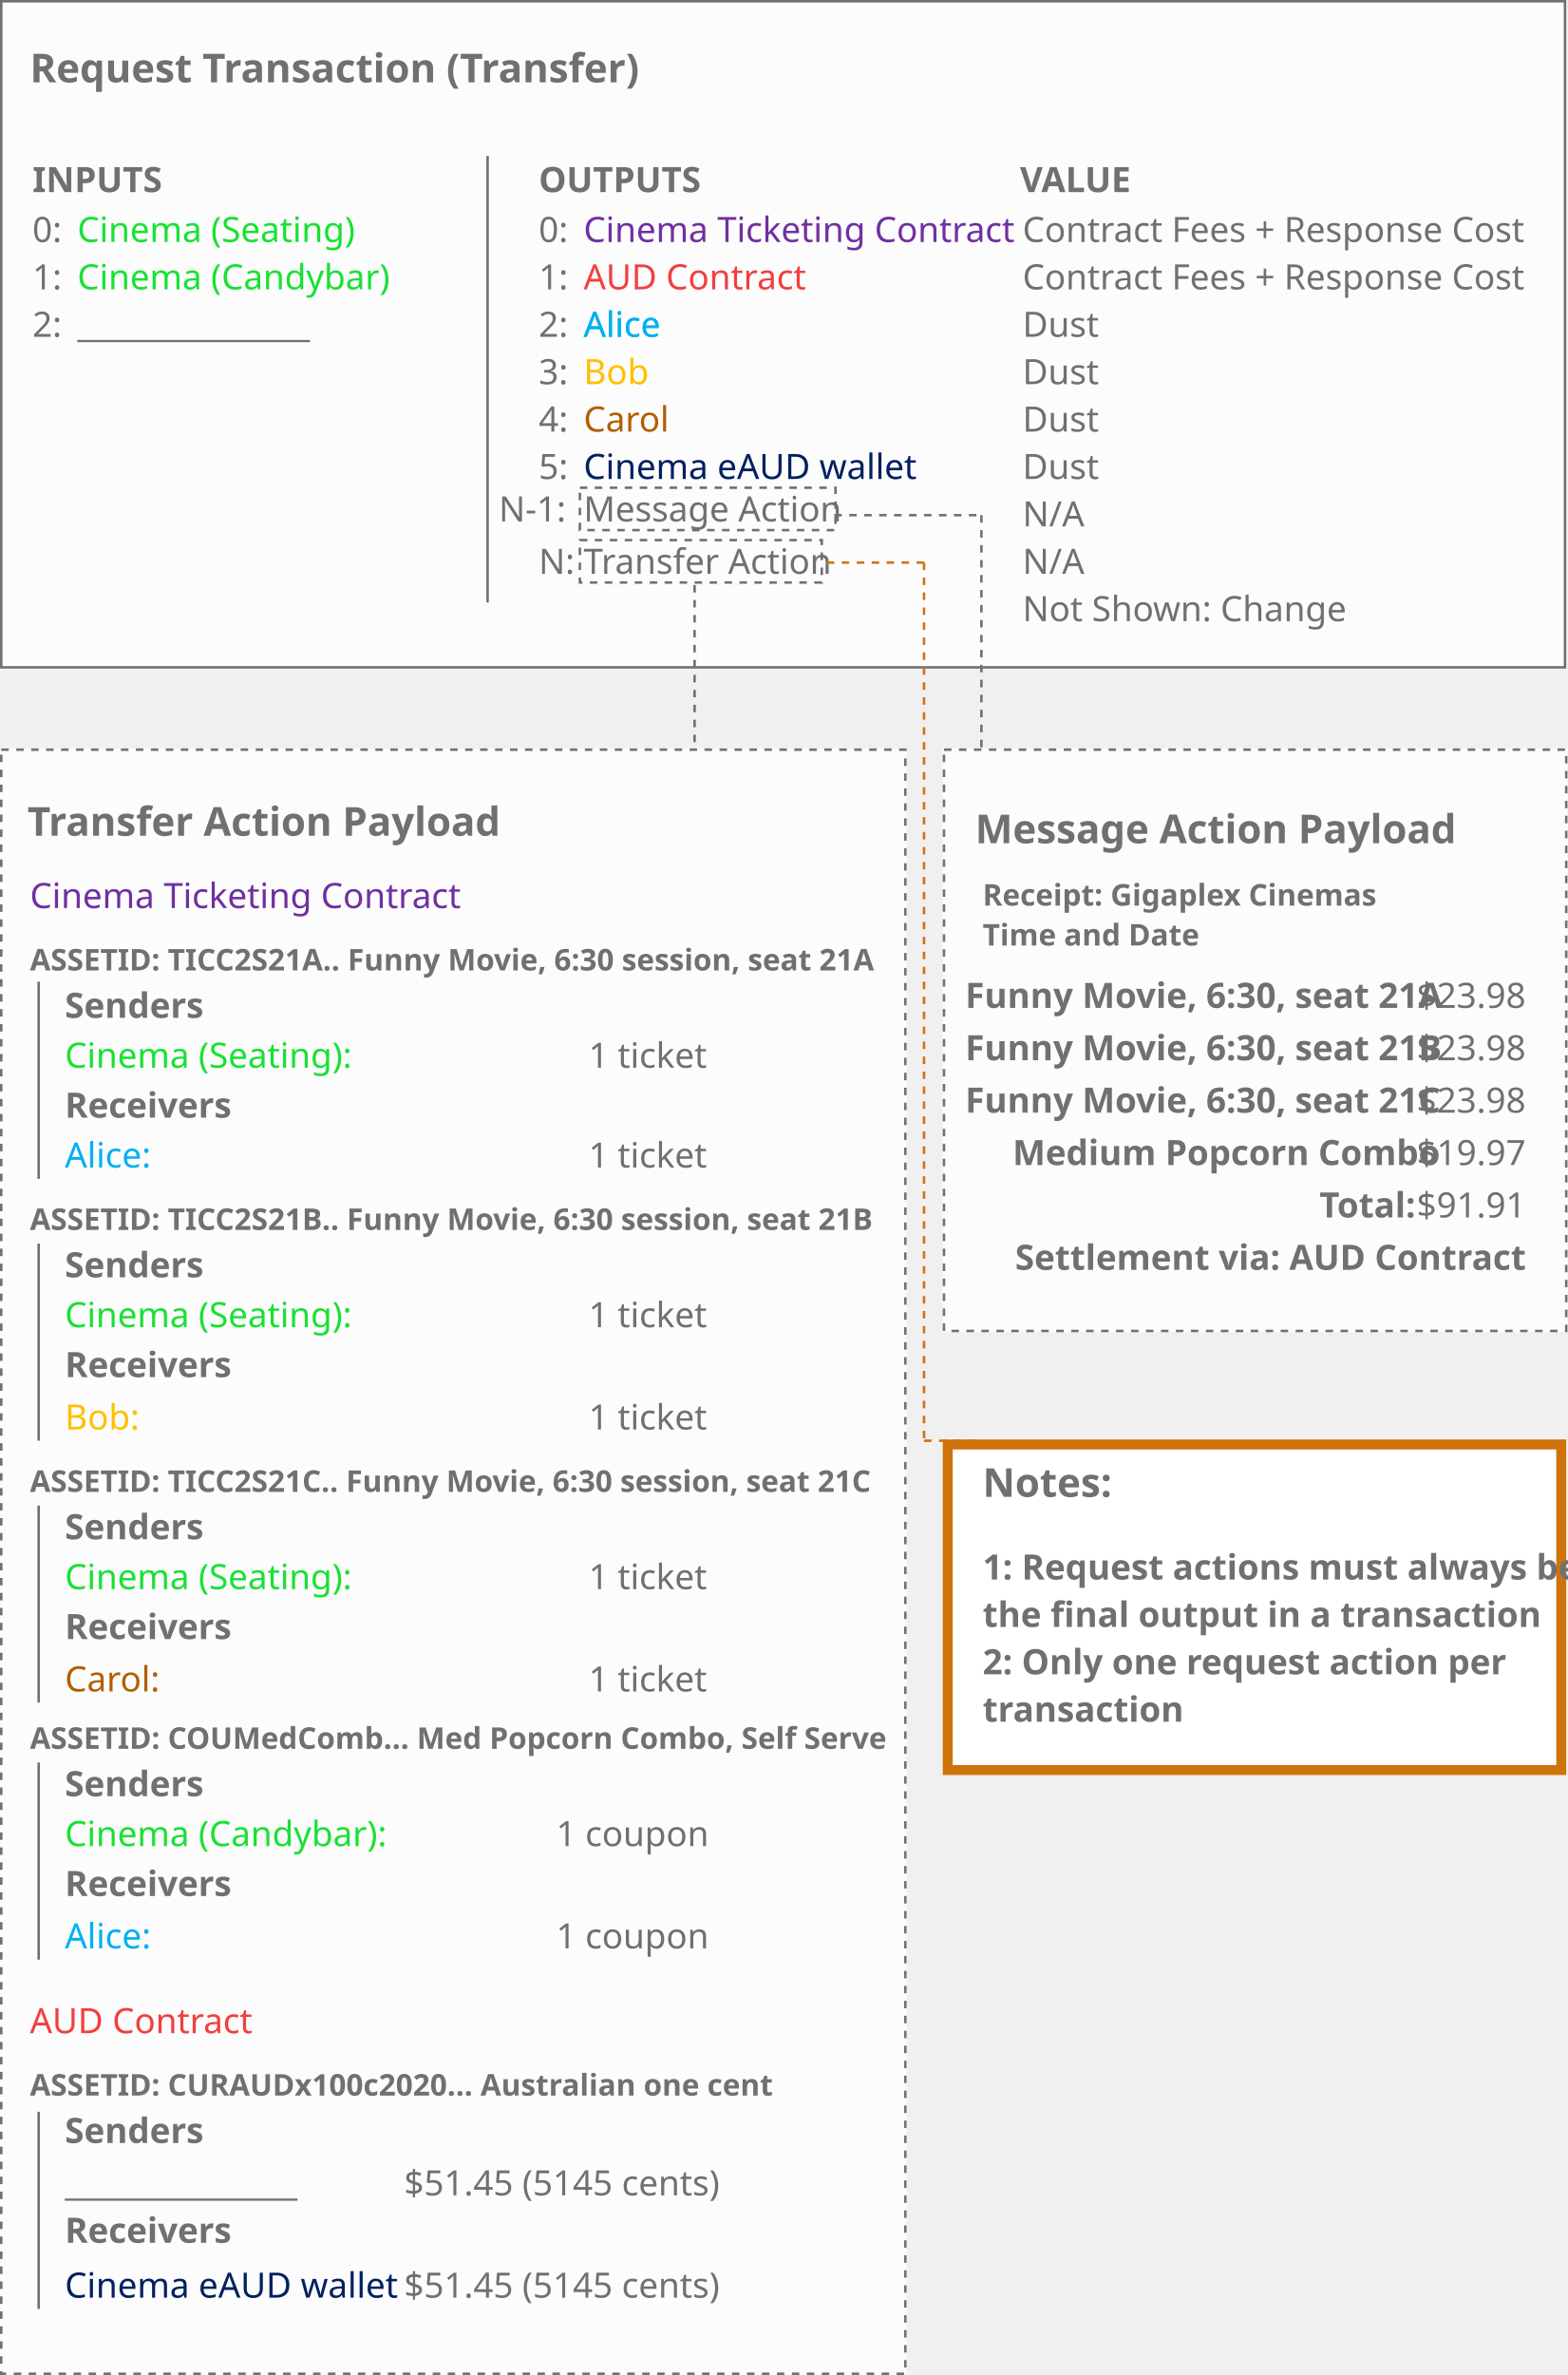
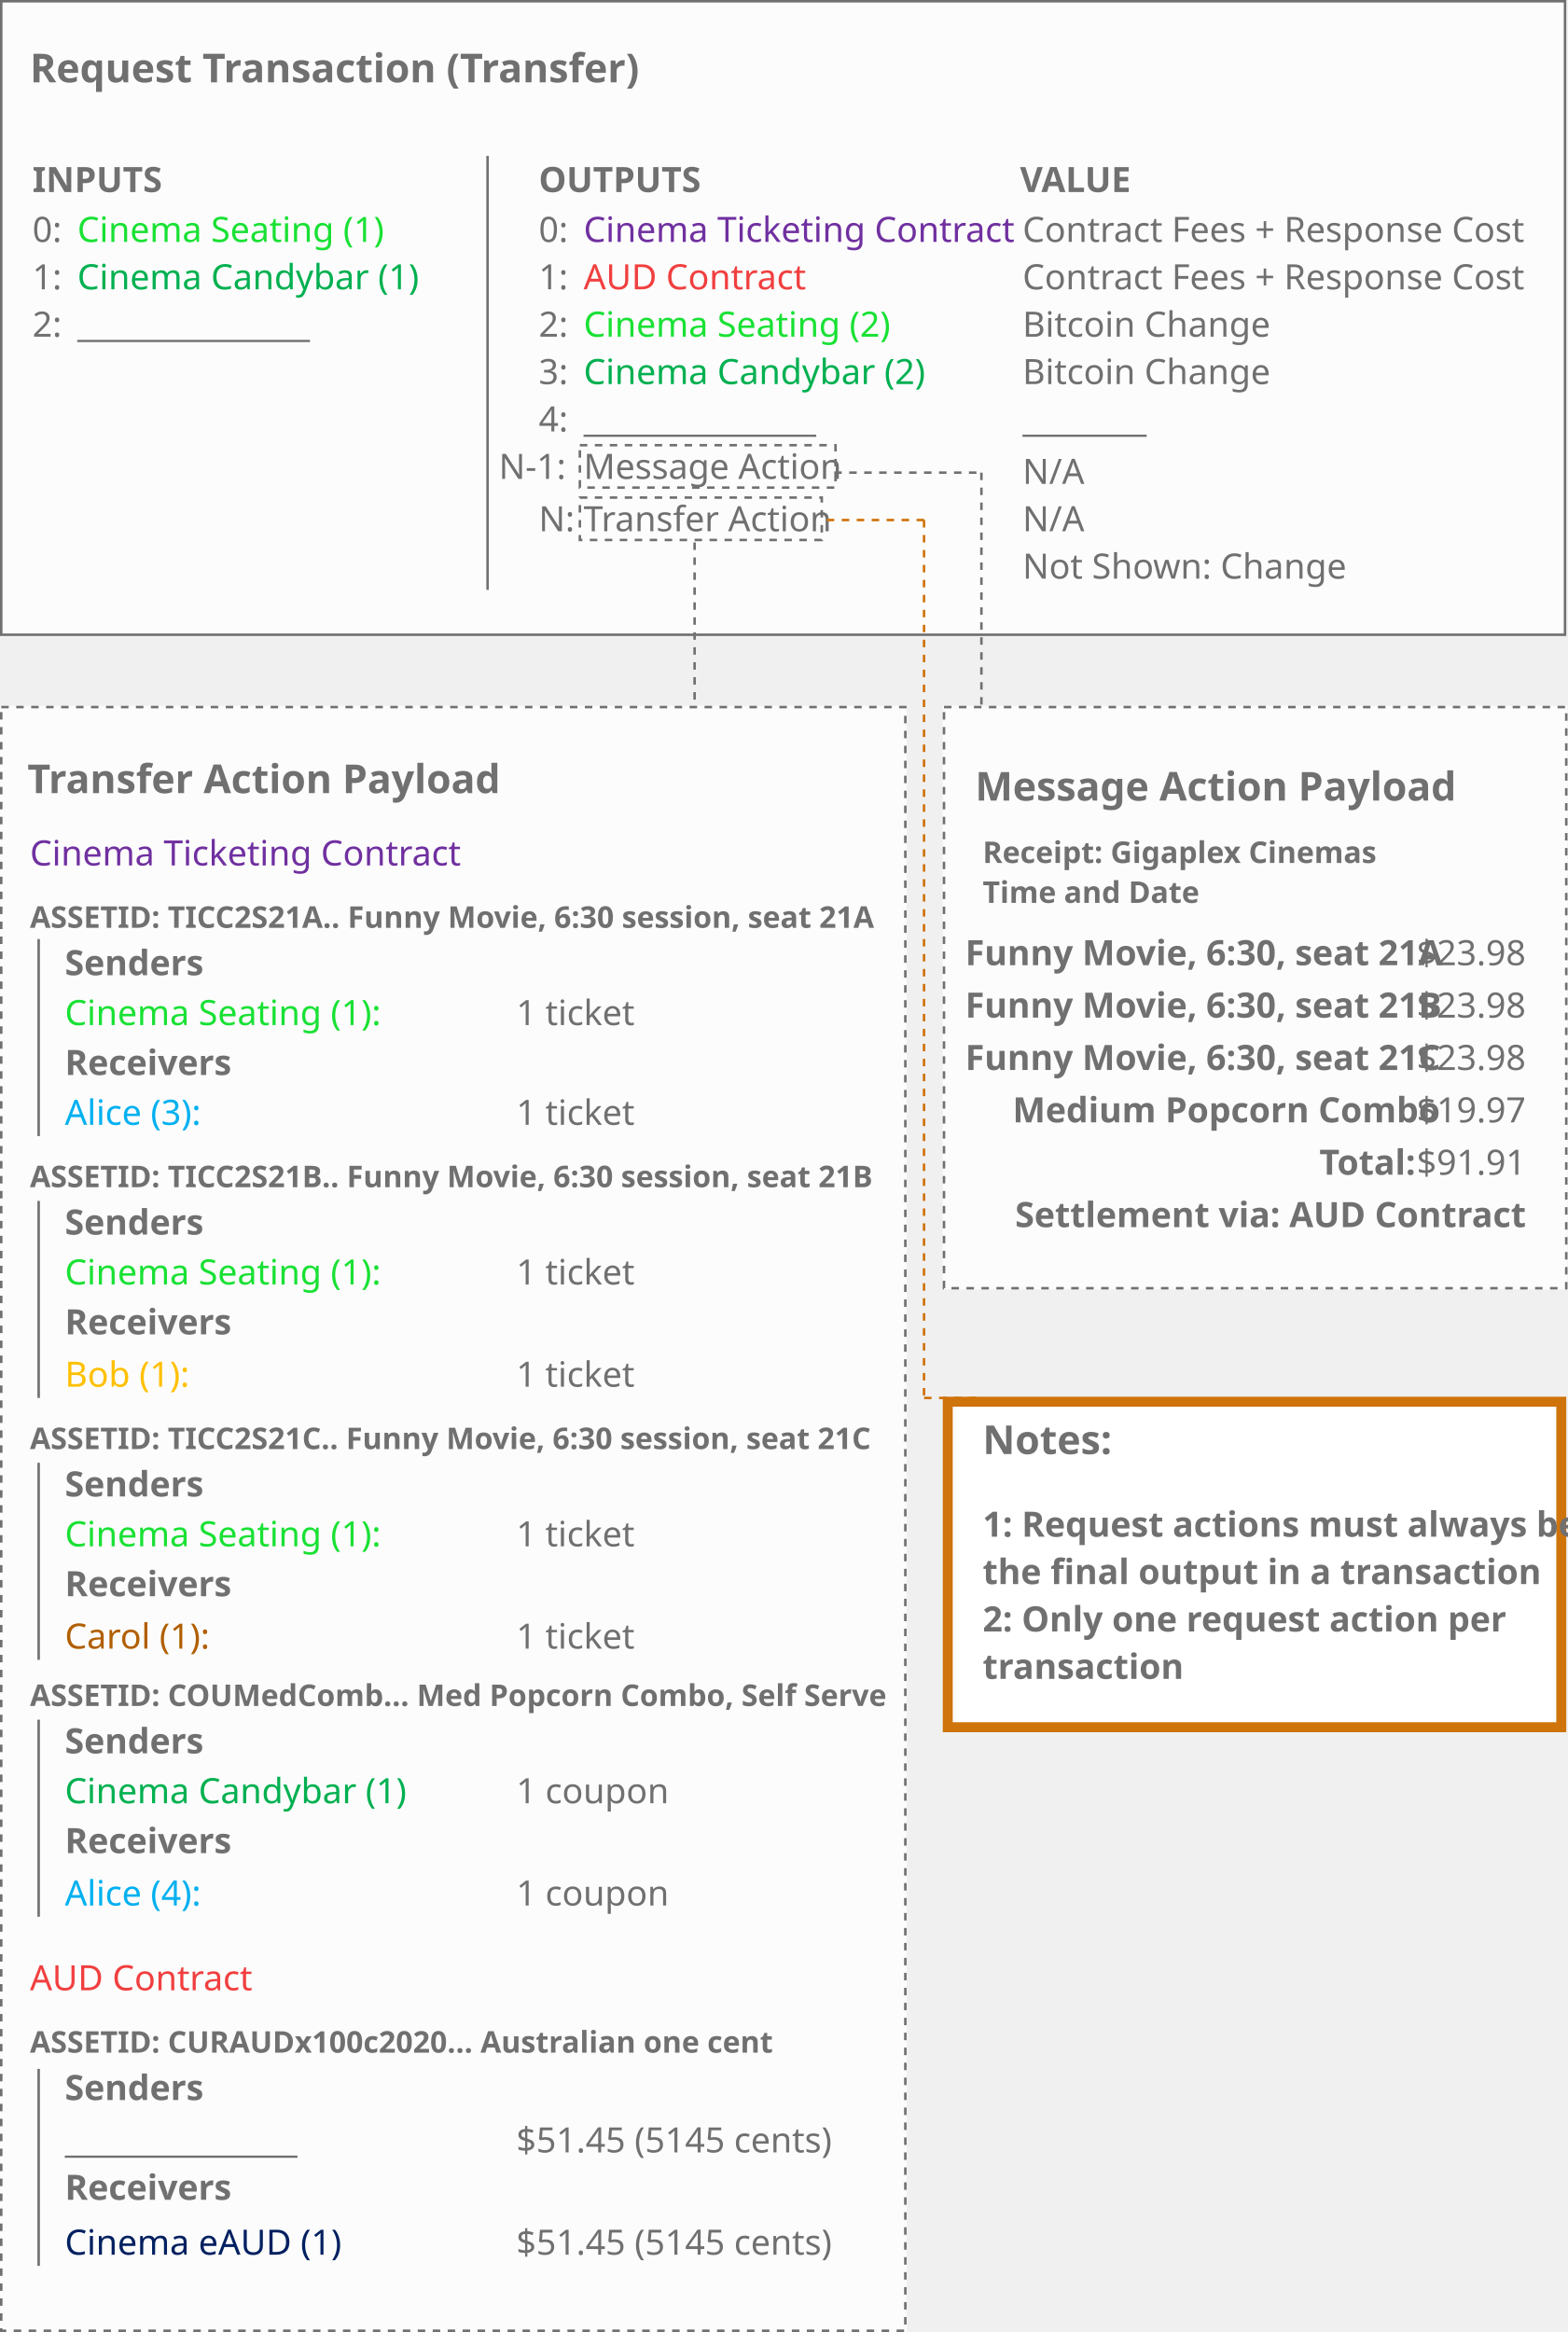
- <svg xmlns="http://www.w3.org/2000/svg" width="628.499" height="952" viewBox="0 0 628.499 952">
+ <svg xmlns="http://www.w3.org/2000/svg" width="628.499" height="935" viewBox="0 0 628.499 935">
  <g id="cinema-transfer-template" transform="translate(-5375 10699)">
    <g id="Rectangle_192" data-name="Rectangle 192" transform="translate(5375 -10699)" fill="#fcfcfc" stroke="#707070" stroke-width="1">
-       <rect width="628" height="268" stroke="none" />
-       <rect x="0.5" y="0.5" width="627" height="267" fill="none" />
+       <rect width="628" height="255" stroke="none" />
+       <rect x="0.5" y="0.5" width="627" height="254" fill="none" />
    </g>
    <text id="Request_Transaction_Transfer_" data-name="Request Transaction (Transfer)" transform="translate(5387 -10666)" fill="#707070" font-size="16" font-family="SegoeUI-Semibold, Segoe UI" font-weight="600">
      <tspan x="0" y="0">Request Transaction (Transfer)</tspan>
    </text>
-     <line id="Line_259" data-name="Line 259" y2="179" transform="translate(5570.5 -10636.5)" fill="none" stroke="#707070" stroke-width="1" />
+     <line id="Line_259" data-name="Line 259" y2="174" transform="translate(5570.5 -10636.5)" fill="none" stroke="#707070" stroke-width="1" />
    <text id="INPUTS" transform="translate(5388 -10637)" fill="#707070" font-size="14" font-family="SegoeUI-Bold, Segoe UI" font-weight="700">
      <tspan x="0" y="15">INPUTS</tspan>
    </text>
    <text id="OUTPUTS_" data-name="OUTPUTS " transform="translate(5591 -10637)" fill="#707070" font-size="14" font-family="SegoeUI-Bold, Segoe UI" font-weight="700">
      <tspan x="0" y="15">OUTPUTS </tspan>
    </text>
    <text id="_0:_" data-name="0: " transform="translate(5388 -10602)" fill="#707070" font-size="14" font-family="SegoeUI, Segoe UI">
      <tspan x="0" y="0">0: </tspan>
    </text>
    <text id="VALUE" transform="translate(5784 -10637)" fill="#707070" font-size="14" font-family="SegoeUI-Bold, Segoe UI" font-weight="700">
      <tspan x="0" y="15">VALUE</tspan>
    </text>
-     <g id="Rectangle_193" data-name="Rectangle 193" transform="translate(5375 -10399)" fill="#fcfcfc" stroke="#707070" stroke-width="1" stroke-dasharray="3">
+     <g id="Rectangle_193" data-name="Rectangle 193" transform="translate(5375 -10416)" fill="#fcfcfc" stroke="#707070" stroke-width="1" stroke-dasharray="3">
      <rect width="363.499" height="652" stroke="none" />
      <rect x="0.5" y="0.5" width="362.499" height="651" fill="none" />
    </g>
-     <text id="Transfer_Action_Payload" data-name="Transfer Action Payload" transform="translate(5386 -10364)" fill="#707070" font-size="16" font-family="SegoeUI-Semibold, Segoe UI" font-weight="600">
+     <text id="Transfer_Action_Payload" data-name="Transfer Action Payload" transform="translate(5386 -10381)" fill="#707070" font-size="16" font-family="SegoeUI-Semibold, Segoe UI" font-weight="600">
      <tspan x="0" y="0">Transfer Action Payload</tspan>
    </text>
-     <text id="Senders" transform="translate(5401 -10306)" fill="#707070" font-size="14" font-family="SegoeUI-Bold, Segoe UI" font-weight="700">
-       <tspan x="0" y="15">Senders</tspan>
-     </text>
-     <text id="Receivers" transform="translate(5401 -10266)" fill="#707070" font-size="14" font-family="SegoeUI-Bold, Segoe UI" font-weight="700">
-       <tspan x="0" y="15">Receivers</tspan>
-     </text>
-     <line id="Line_261" data-name="Line 261" y2="66" transform="translate(5653.5 -10464.5)" fill="none" stroke="#707070" stroke-width="1" stroke-dasharray="3" />
+     <text id="Senders" transform="translate(5401 -10323)" fill="#707070" font-size="14" font-family="SegoeUI-Bold, Segoe UI" font-weight="700">
+       <tspan x="0" y="15">Senders</tspan>
+     </text>
+     <text id="Receivers" transform="translate(5401 -10283)" fill="#707070" font-size="14" font-family="SegoeUI-Bold, Segoe UI" font-weight="700">
+       <tspan x="0" y="15">Receivers</tspan>
+     </text>
+     <line id="Line_261" data-name="Line 261" y2="66" transform="translate(5653.5 -10481.5)" fill="none" stroke="#707070" stroke-width="1" stroke-dasharray="3" />
    <text id="_1:_" data-name="1: " transform="translate(5388 -10583)" fill="#707070" font-size="14" font-family="SegoeUI, Segoe UI">
      <tspan x="0" y="0">1: </tspan>
    </text>
    <text id="_0:_2" data-name="0: " transform="translate(5591 -10602)" fill="#707070" font-size="14" font-family="SegoeUI, Segoe UI">
      <tspan x="0" y="0">0: </tspan>
    </text>
    <text id="_1:_2" data-name="1: " transform="translate(5591 -10583)" fill="#707070" font-size="14" font-family="SegoeUI, Segoe UI">
      <tspan x="0" y="0">1: </tspan>
    </text>
    <text id="Cinema_Ticketing_Contract" data-name="Cinema Ticketing Contract" transform="translate(5609 -10602)" fill="#7030a0" font-size="14" font-family="SegoeUI, Segoe UI">
      <tspan x="0" y="0">Cinema Ticketing Contract</tspan>
    </text>
    <text id="_2:_" data-name="2: " transform="translate(5591 -10564)" fill="#707070" font-size="14" font-family="SegoeUI, Segoe UI">
      <tspan x="0" y="0">2: </tspan>
    </text>
    <text id="AUD_Contract_" data-name="AUD Contract " transform="translate(5609 -10583)" fill="#f13f3f" font-size="14" font-family="SegoeUI, Segoe UI">
      <tspan x="0" y="0">AUD Contract </tspan>
    </text>
    <text id="Contract_Fees_Response_Cost_" data-name="Contract Fees + Response Cost " transform="translate(5785 -10602)" fill="#707070" font-size="14" font-family="SegoeUI, Segoe UI">
      <tspan x="0" y="0">Contract Fees + Response Cost </tspan>
    </text>
    <text id="Contract_Fees_Response_Cost_2" data-name="Contract Fees + Response Cost " transform="translate(5785 -10583)" fill="#707070" font-size="14" font-family="SegoeUI, Segoe UI">
      <tspan x="0" y="0">Contract Fees + Response Cost </tspan>
    </text>
-     <text id="Dust" transform="translate(5785 -10564)" fill="#707070" font-size="14" font-family="SegoeUI, Segoe UI">
-       <tspan x="0" y="0">Dust</tspan>
+     <text id="Bitcoin_Change" data-name="Bitcoin Change" transform="translate(5785 -10564)" fill="#707070" font-size="14" font-family="SegoeUI, Segoe UI">
+       <tspan x="0" y="0">Bitcoin Change</tspan>
    </text>
    <text id="_3:_" data-name="3: " transform="translate(5591 -10545)" fill="#707070" font-size="14" font-family="SegoeUI, Segoe UI">
      <tspan x="0" y="0">3: </tspan>
    </text>
    <text id="_4:_" data-name="4: " transform="translate(5591 -10526)" fill="#707070" font-size="14" font-family="SegoeUI, Segoe UI">
      <tspan x="0" y="0">4: </tspan>
    </text>
-     <text id="Bob_" data-name="Bob " transform="translate(5609 -10545)" fill="#ffc000" font-size="14" font-family="SegoeUI, Segoe UI">
-       <tspan x="0" y="0">Bob </tspan>
-     </text>
-     <text id="_5:_" data-name="5: " transform="translate(5591 -10507)" fill="#707070" font-size="14" font-family="SegoeUI, Segoe UI">
-       <tspan x="0" y="0">5: </tspan>
-     </text>
-     <text id="Carol_" data-name="Carol " transform="translate(5609 -10526)" fill="#b15f02" font-size="14" font-family="SegoeUI, Segoe UI">
-       <tspan x="0" y="0">Carol </tspan>
-     </text>
-     <text id="Cinema_eAUD_wallet_" data-name="Cinema eAUD wallet " transform="translate(5609 -10507)" fill="#002060" font-size="14" font-family="SegoeUI, Segoe UI">
-       <tspan x="0" y="0">Cinema eAUD wallet </tspan>
-     </text>
-     <g id="Rectangle_194" data-name="Rectangle 194" transform="translate(5607 -10483)" fill="none" stroke="#707070" stroke-width="1" stroke-dasharray="3">
+     <text id="Cinema_Candybar_2_" data-name="Cinema Candybar (2)" transform="translate(5609 -10545)" fill="#00b050" font-size="14" font-family="SegoeUI, Segoe UI">
+       <tspan x="0" y="0">Cinema Candybar (2)</tspan>
+     </text>
+     <text id="_______________" transform="translate(5609 -10526)" fill="#707070" font-size="14" font-family="SegoeUI, Segoe UI">
+       <tspan x="0" y="0">_______________</tspan>
+     </text>
+     <g id="Rectangle_194" data-name="Rectangle 194" transform="translate(5607 -10500)" fill="none" stroke="#707070" stroke-width="1" stroke-dasharray="3">
      <rect width="98" height="18" stroke="none" />
      <rect x="0.5" y="0.5" width="97" height="17" fill="none" />
    </g>
-     <text id="N:_" data-name="N: " transform="translate(5591 -10469)" fill="#707070" font-size="14" font-family="SegoeUI, Segoe UI">
+     <text id="N:_" data-name="N: " transform="translate(5591 -10486)" fill="#707070" font-size="14" font-family="SegoeUI, Segoe UI">
      <tspan x="0" y="0">N: </tspan>
    </text>
-     <text id="Transfer_Action" data-name="Transfer Action" transform="translate(5609 -10469)" fill="#707070" font-size="14" font-family="SegoeUI, Segoe UI">
+     <text id="Transfer_Action" data-name="Transfer Action" transform="translate(5609 -10486)" fill="#707070" font-size="14" font-family="SegoeUI, Segoe UI">
      <tspan x="0" y="0">Transfer Action</tspan>
    </text>
-     <text id="Dust-2" data-name="Dust" transform="translate(5785 -10545)" fill="#707070" font-size="14" font-family="SegoeUI, Segoe UI">
-       <tspan x="0" y="0">Dust</tspan>
-     </text>
-     <text id="Dust_" data-name="Dust " transform="translate(5785 -10526)" fill="#707070" font-size="14" font-family="SegoeUI, Segoe UI">
-       <tspan x="0" y="0">Dust </tspan>
-     </text>
-     <text id="Dust-3" data-name="Dust" transform="translate(5785 -10507)" fill="#707070" font-size="14" font-family="SegoeUI, Segoe UI">
-       <tspan x="0" y="0">Dust</tspan>
-     </text>
-     <text id="N_A" data-name="N/A" transform="translate(5785 -10469)" fill="#707070" font-size="14" font-family="SegoeUI, Segoe UI">
+     <text id="Bitcoin_Change-2" data-name="Bitcoin Change" transform="translate(5785 -10545)" fill="#707070" font-size="14" font-family="SegoeUI, Segoe UI">
+       <tspan x="0" y="0">Bitcoin Change</tspan>
+     </text>
+     <text id="________" transform="translate(5785 -10526)" fill="#707070" font-size="14" font-family="SegoeUI, Segoe UI">
+       <tspan x="0" y="0">________</tspan>
+     </text>
+     <text id="N_A" data-name="N/A" transform="translate(5785 -10486)" fill="#707070" font-size="14" font-family="SegoeUI, Segoe UI">
      <tspan x="0" y="0">N/A</tspan>
    </text>
-     <text id="Cinema_Seating_:" data-name="Cinema (Seating):" transform="translate(5401 -10271)" fill="#19e134" font-size="14" font-family="SegoeUI, Segoe UI">
-       <tspan x="0" y="0">Cinema (Seating):</tspan>
-     </text>
-     <text id="Alice:" transform="translate(5401 -10231)" fill="#00b0f0" font-size="14" font-family="SegoeUI, Segoe UI">
-       <tspan x="0" y="0">Alice:</tspan>
-     </text>
-     <text id="Bob:" transform="translate(5401 -10126)" fill="#ffc000" font-size="14" font-family="SegoeUI, Segoe UI">
-       <tspan x="0" y="0">Bob:</tspan>
-     </text>
-     <text id="ASSETID:_TICC2S21A.._Funny_Movie_6:30_session_seat_21A" data-name="ASSETID: TICC2S21A.. Funny Movie, 6:30 session, seat 21A" transform="translate(5387 -10323)" fill="#707070" font-size="12" font-family="SegoeUI-Bold, Segoe UI" font-weight="700">
+     <text id="Cinema_Seating_1_:" data-name="Cinema Seating (1):" transform="translate(5401 -10288)" fill="#19e134" font-size="14" font-family="SegoeUI, Segoe UI">
+       <tspan x="0" y="0">Cinema Seating (1):</tspan>
+     </text>
+     <text id="Alice_3_:" data-name="Alice (3):" transform="translate(5401 -10248)" fill="#00b0f0" font-size="14" font-family="SegoeUI, Segoe UI">
+       <tspan x="0" y="0">Alice (3):</tspan>
+     </text>
+     <text id="Bob_1_:" data-name="Bob (1):" transform="translate(5401 -10143)" fill="#ffc000" font-size="14" font-family="SegoeUI, Segoe UI">
+       <tspan x="0" y="0">Bob (1):</tspan>
+     </text>
+     <text id="ASSETID:_TICC2S21A.._Funny_Movie_6:30_session_seat_21A" data-name="ASSETID: TICC2S21A.. Funny Movie, 6:30 session, seat 21A" transform="translate(5387 -10340)" fill="#707070" font-size="12" font-family="SegoeUI-Bold, Segoe UI" font-weight="700">
      <tspan x="0" y="13">ASSETID: TICC2S21A.. Funny Movie, 6:30 session, seat 21A</tspan>
    </text>
-     <text id="Cinema_Ticketing_Contract-2" data-name="Cinema Ticketing Contract" transform="translate(5387 -10335)" fill="#7030a0" font-size="14" font-family="SegoeUI, Segoe UI">
+     <text id="Cinema_Ticketing_Contract-2" data-name="Cinema Ticketing Contract" transform="translate(5387 -10352)" fill="#7030a0" font-size="14" font-family="SegoeUI, Segoe UI">
      <tspan x="0" y="0">Cinema Ticketing Contract</tspan>
    </text>
-     <text id="AUD_Contract_2" data-name="AUD Contract " transform="translate(5387 -9884)" fill="#f13f3f" font-size="14" font-family="SegoeUI, Segoe UI">
+     <text id="AUD_Contract_2" data-name="AUD Contract " transform="translate(5387 -9901)" fill="#f13f3f" font-size="14" font-family="SegoeUI, Segoe UI">
      <tspan x="0" y="0">AUD Contract </tspan>
    </text>
-     <text id="Cinema_eAUD_wallet_2" data-name="Cinema eAUD wallet " transform="translate(5401 -9778)" fill="#002060" font-size="14" font-family="SegoeUI, Segoe UI">
-       <tspan x="0" y="0">Cinema eAUD wallet </tspan>
-     </text>
-     <text id="_______________" transform="translate(5401 -9819)" fill="#707070" font-size="14" font-family="SegoeUI, Segoe UI">
+     <text id="Cinema_eAUD_1_" data-name="Cinema eAUD (1)" transform="translate(5401 -9795)" fill="#002060" font-size="14" font-family="SegoeUI, Segoe UI">
+       <tspan x="0" y="0">Cinema eAUD (1)</tspan>
+     </text>
+     <text id="_______________2" data-name="_______________" transform="translate(5401 -9836)" fill="#707070" font-size="14" font-family="SegoeUI, Segoe UI">
      <tspan x="0" y="0">_______________</tspan>
    </text>
    <text id="_2:_2" data-name="2: " transform="translate(5388 -10564)" fill="#707070" font-size="14" font-family="SegoeUI, Segoe UI">
      <tspan x="0" y="0">2: </tspan>
    </text>
-     <text id="_______________2" data-name="_______________" transform="translate(5406 -10564)" fill="#707070" font-size="14" font-family="SegoeUI, Segoe UI">
+     <text id="_______________3" data-name="_______________" transform="translate(5406 -10564)" fill="#707070" font-size="14" font-family="SegoeUI, Segoe UI">
      <tspan x="0" y="0">_______________</tspan>
    </text>
-     <text id="Alice:-2" data-name="Alice:" transform="translate(5401 -9918)" fill="#00b0f0" font-size="14" font-family="SegoeUI, Segoe UI">
-       <tspan x="0" y="0">Alice:</tspan>
-     </text>
-     <text id="_1_ticket" data-name="1 ticket" transform="translate(5611 -10271)" fill="#707070" font-size="14" font-family="SegoeUI, Segoe UI">
-       <tspan x="0" y="0">1 ticket</tspan>
-     </text>
-     <text id="_1_ticket-2" data-name="1 ticket" transform="translate(5611 -10231)" fill="#707070" font-size="14" font-family="SegoeUI, Segoe UI">
-       <tspan x="0" y="0">1 ticket</tspan>
-     </text>
-     <text id="Senders-2" data-name="Senders" transform="translate(5401 -10202)" fill="#707070" font-size="14" font-family="SegoeUI-Bold, Segoe UI" font-weight="700">
-       <tspan x="0" y="15">Senders</tspan>
-     </text>
-     <text id="Receivers-2" data-name="Receivers" transform="translate(5401 -10162)" fill="#707070" font-size="14" font-family="SegoeUI-Bold, Segoe UI" font-weight="700">
-       <tspan x="0" y="15">Receivers</tspan>
-     </text>
-     <text id="Cinema_Seating_:-2" data-name="Cinema (Seating):" transform="translate(5401 -10167)" fill="#19e134" font-size="14" font-family="SegoeUI, Segoe UI">
-       <tspan x="0" y="0">Cinema (Seating):</tspan>
-     </text>
-     <text id="ASSETID:_TICC2S21B.._Funny_Movie_6:30_session_seat_21B" data-name="ASSETID: TICC2S21B.. Funny Movie, 6:30 session, seat 21B" transform="translate(5387 -10219)" fill="#707070" font-size="12" font-family="SegoeUI-Bold, Segoe UI" font-weight="700">
+     <text id="Alice_4_:" data-name="Alice (4):" transform="translate(5401 -9935)" fill="#00b0f0" font-size="14" font-family="SegoeUI, Segoe UI">
+       <tspan x="0" y="0">Alice (4):</tspan>
+     </text>
+     <text id="_1_ticket" data-name="1 ticket" transform="translate(5582 -10288)" fill="#707070" font-size="14" font-family="SegoeUI, Segoe UI">
+       <tspan x="0" y="0">1 ticket</tspan>
+     </text>
+     <text id="_1_ticket-2" data-name="1 ticket" transform="translate(5582 -10248)" fill="#707070" font-size="14" font-family="SegoeUI, Segoe UI">
+       <tspan x="0" y="0">1 ticket</tspan>
+     </text>
+     <text id="Senders-2" data-name="Senders" transform="translate(5401 -10219)" fill="#707070" font-size="14" font-family="SegoeUI-Bold, Segoe UI" font-weight="700">
+       <tspan x="0" y="15">Senders</tspan>
+     </text>
+     <text id="Receivers-2" data-name="Receivers" transform="translate(5401 -10179)" fill="#707070" font-size="14" font-family="SegoeUI-Bold, Segoe UI" font-weight="700">
+       <tspan x="0" y="15">Receivers</tspan>
+     </text>
+     <text id="Cinema_Seating_1_:-2" data-name="Cinema Seating (1):" transform="translate(5401 -10184)" fill="#19e134" font-size="14" font-family="SegoeUI, Segoe UI">
+       <tspan x="0" y="0">Cinema Seating (1):</tspan>
+     </text>
+     <text id="ASSETID:_TICC2S21B.._Funny_Movie_6:30_session_seat_21B" data-name="ASSETID: TICC2S21B.. Funny Movie, 6:30 session, seat 21B" transform="translate(5387 -10236)" fill="#707070" font-size="12" font-family="SegoeUI-Bold, Segoe UI" font-weight="700">
      <tspan x="0" y="13">ASSETID: TICC2S21B.. Funny Movie, 6:30 session, seat 21B</tspan>
    </text>
-     <text id="_1_ticket-3" data-name="1 ticket" transform="translate(5611 -10167)" fill="#707070" font-size="14" font-family="SegoeUI, Segoe UI">
-       <tspan x="0" y="0">1 ticket</tspan>
-     </text>
-     <text id="_1_ticket-4" data-name="1 ticket" transform="translate(5611 -10126)" fill="#707070" font-size="14" font-family="SegoeUI, Segoe UI">
-       <tspan x="0" y="0">1 ticket</tspan>
-     </text>
-     <text id="Senders-3" data-name="Senders" transform="translate(5401 -10097)" fill="#707070" font-size="14" font-family="SegoeUI-Bold, Segoe UI" font-weight="700">
-       <tspan x="0" y="15">Senders</tspan>
-     </text>
-     <text id="Receivers-3" data-name="Receivers" transform="translate(5401 -10057)" fill="#707070" font-size="14" font-family="SegoeUI-Bold, Segoe UI" font-weight="700">
-       <tspan x="0" y="15">Receivers</tspan>
-     </text>
-     <text id="Cinema_Seating_:-3" data-name="Cinema (Seating):" transform="translate(5401 -10062)" fill="#19e134" font-size="14" font-family="SegoeUI, Segoe UI">
-       <tspan x="0" y="0">Cinema (Seating):</tspan>
-     </text>
-     <text id="ASSETID:_TICC2S21C.._Funny_Movie_6:30_session_seat_21C" data-name="ASSETID: TICC2S21C.. Funny Movie, 6:30 session, seat 21C" transform="translate(5387 -10114)" fill="#707070" font-size="12" font-family="SegoeUI-Bold, Segoe UI" font-weight="700">
+     <text id="_1_ticket-3" data-name="1 ticket" transform="translate(5582 -10184)" fill="#707070" font-size="14" font-family="SegoeUI, Segoe UI">
+       <tspan x="0" y="0">1 ticket</tspan>
+     </text>
+     <text id="_1_ticket-4" data-name="1 ticket" transform="translate(5582 -10143)" fill="#707070" font-size="14" font-family="SegoeUI, Segoe UI">
+       <tspan x="0" y="0">1 ticket</tspan>
+     </text>
+     <text id="Senders-3" data-name="Senders" transform="translate(5401 -10114)" fill="#707070" font-size="14" font-family="SegoeUI-Bold, Segoe UI" font-weight="700">
+       <tspan x="0" y="15">Senders</tspan>
+     </text>
+     <text id="Receivers-3" data-name="Receivers" transform="translate(5401 -10074)" fill="#707070" font-size="14" font-family="SegoeUI-Bold, Segoe UI" font-weight="700">
+       <tspan x="0" y="15">Receivers</tspan>
+     </text>
+     <text id="Cinema_Seating_1_:-3" data-name="Cinema Seating (1):" transform="translate(5401 -10079)" fill="#19e134" font-size="14" font-family="SegoeUI, Segoe UI">
+       <tspan x="0" y="0">Cinema Seating (1):</tspan>
+     </text>
+     <text id="ASSETID:_TICC2S21C.._Funny_Movie_6:30_session_seat_21C" data-name="ASSETID: TICC2S21C.. Funny Movie, 6:30 session, seat 21C" transform="translate(5387 -10131)" fill="#707070" font-size="12" font-family="SegoeUI-Bold, Segoe UI" font-weight="700">
      <tspan x="0" y="13">ASSETID: TICC2S21C.. Funny Movie, 6:30 session, seat 21C</tspan>
    </text>
-     <text id="_1_ticket-5" data-name="1 ticket" transform="translate(5611 -10062)" fill="#707070" font-size="14" font-family="SegoeUI, Segoe UI">
-       <tspan x="0" y="0">1 ticket</tspan>
-     </text>
-     <text id="_1_ticket-6" data-name="1 ticket" transform="translate(5611 -10021)" fill="#707070" font-size="14" font-family="SegoeUI, Segoe UI">
-       <tspan x="0" y="0">1 ticket</tspan>
-     </text>
-     <text id="Carol:" transform="translate(5401 -10021)" fill="#b15f02" font-size="14" font-family="SegoeUI, Segoe UI">
-       <tspan x="0" y="0">Carol:</tspan>
-     </text>
-     <text id="Senders-4" data-name="Senders" transform="translate(5401 -9994)" fill="#707070" font-size="14" font-family="SegoeUI-Bold, Segoe UI" font-weight="700">
-       <tspan x="0" y="15">Senders</tspan>
-     </text>
-     <text id="Receivers-4" data-name="Receivers" transform="translate(5401 -9954)" fill="#707070" font-size="14" font-family="SegoeUI-Bold, Segoe UI" font-weight="700">
-       <tspan x="0" y="15">Receivers</tspan>
-     </text>
-     <text id="Cinema_Candybar_:" data-name="Cinema (Candybar):" transform="translate(5401 -9959)" fill="#19e134" font-size="14" font-family="SegoeUI, Segoe UI">
-       <tspan x="0" y="0">Cinema (Candybar):</tspan>
-     </text>
-     <text id="ASSETID:_COUMedComb_Med_Popcorn_Combo_Self_Serve" data-name="ASSETID: COUMedComb… Med Popcorn Combo, Self Serve" transform="translate(5387 -10011)" fill="#707070" font-size="12" font-family="SegoeUI-Bold, Segoe UI" font-weight="700">
+     <text id="_1_ticket-5" data-name="1 ticket" transform="translate(5582 -10079)" fill="#707070" font-size="14" font-family="SegoeUI, Segoe UI">
+       <tspan x="0" y="0">1 ticket</tspan>
+     </text>
+     <text id="_1_ticket-6" data-name="1 ticket" transform="translate(5582 -10038)" fill="#707070" font-size="14" font-family="SegoeUI, Segoe UI">
+       <tspan x="0" y="0">1 ticket</tspan>
+     </text>
+     <text id="Carol_1_:" data-name="Carol (1):" transform="translate(5401 -10038)" fill="#b15f02" font-size="14" font-family="SegoeUI, Segoe UI">
+       <tspan x="0" y="0">Carol (1):</tspan>
+     </text>
+     <text id="Senders-4" data-name="Senders" transform="translate(5401 -10011)" fill="#707070" font-size="14" font-family="SegoeUI-Bold, Segoe UI" font-weight="700">
+       <tspan x="0" y="15">Senders</tspan>
+     </text>
+     <text id="Receivers-4" data-name="Receivers" transform="translate(5401 -9971)" fill="#707070" font-size="14" font-family="SegoeUI-Bold, Segoe UI" font-weight="700">
+       <tspan x="0" y="15">Receivers</tspan>
+     </text>
+     <text id="Cinema_Candybar_1_" data-name="Cinema Candybar (1)" transform="translate(5401 -9976)" fill="#00b050" font-size="14" font-family="SegoeUI, Segoe UI">
+       <tspan x="0" y="0">Cinema Candybar (1)</tspan>
+     </text>
+     <text id="ASSETID:_COUMedComb_Med_Popcorn_Combo_Self_Serve" data-name="ASSETID: COUMedComb… Med Popcorn Combo, Self Serve" transform="translate(5387 -10028)" fill="#707070" font-size="12" font-family="SegoeUI-Bold, Segoe UI" font-weight="700">
      <tspan x="0" y="13">ASSETID: COUMedComb… Med Popcorn Combo, Self Serve</tspan>
    </text>
-     <text id="_1_coupon" data-name="1 coupon" transform="translate(5598 -9959)" fill="#707070" font-size="14" font-family="SegoeUI, Segoe UI">
+     <text id="_1_coupon" data-name="1 coupon" transform="translate(5582 -9976)" fill="#707070" font-size="14" font-family="SegoeUI, Segoe UI">
      <tspan x="0" y="0">1 coupon</tspan>
    </text>
-     <text id="_1_coupon-2" data-name="1 coupon" transform="translate(5598 -9918)" fill="#707070" font-size="14" font-family="SegoeUI, Segoe UI">
+     <text id="_1_coupon-2" data-name="1 coupon" transform="translate(5582 -9935)" fill="#707070" font-size="14" font-family="SegoeUI, Segoe UI">
      <tspan x="0" y="0">1 coupon</tspan>
    </text>
-     <text id="Senders-5" data-name="Senders" transform="translate(5401 -9855)" fill="#707070" font-size="14" font-family="SegoeUI-Bold, Segoe UI" font-weight="700">
-       <tspan x="0" y="15">Senders</tspan>
-     </text>
-     <text id="Receivers-5" data-name="Receivers" transform="translate(5401 -9815)" fill="#707070" font-size="14" font-family="SegoeUI-Bold, Segoe UI" font-weight="700">
-       <tspan x="0" y="15">Receivers</tspan>
-     </text>
-     <text id="ASSETID:_CURAUDx100c2020..._Australian_one_cent" data-name="ASSETID: CURAUDx100c2020... Australian one cent" transform="translate(5387 -9872)" fill="#707070" font-size="12" font-family="SegoeUI-Bold, Segoe UI" font-weight="700">
+     <text id="Senders-5" data-name="Senders" transform="translate(5401 -9872)" fill="#707070" font-size="14" font-family="SegoeUI-Bold, Segoe UI" font-weight="700">
+       <tspan x="0" y="15">Senders</tspan>
+     </text>
+     <text id="Receivers-5" data-name="Receivers" transform="translate(5401 -9832)" fill="#707070" font-size="14" font-family="SegoeUI-Bold, Segoe UI" font-weight="700">
+       <tspan x="0" y="15">Receivers</tspan>
+     </text>
+     <text id="ASSETID:_CURAUDx100c2020..._Australian_one_cent" data-name="ASSETID: CURAUDx100c2020... Australian one cent" transform="translate(5387 -9889)" fill="#707070" font-size="12" font-family="SegoeUI-Bold, Segoe UI" font-weight="700">
      <tspan x="0" y="13">ASSETID: CURAUDx100c2020... Australian one cent</tspan>
    </text>
-     <text id="_51.45_5145_cents_" data-name="$51.45 (5145 cents)" transform="translate(5537 -9819)" fill="#707070" font-size="14" font-family="SegoeUI, Segoe UI">
+     <text id="_51.45_5145_cents_" data-name="$51.45 (5145 cents)" transform="translate(5582 -9836)" fill="#707070" font-size="14" font-family="SegoeUI, Segoe UI">
      <tspan x="0" y="0">$51.45 (5145 cents)</tspan>
    </text>
-     <text id="_51.45_5145_cents_2" data-name="$51.45 (5145 cents)" transform="translate(5537 -9778)" fill="#707070" font-size="14" font-family="SegoeUI, Segoe UI">
+     <text id="_51.45_5145_cents_2" data-name="$51.45 (5145 cents)" transform="translate(5582 -9795)" fill="#707070" font-size="14" font-family="SegoeUI, Segoe UI">
      <tspan x="0" y="0">$51.45 (5145 cents)</tspan>
    </text>
-     <text id="Cinema_Seating_" data-name="Cinema (Seating)" transform="translate(5406 -10602)" fill="#19e134" font-size="14" font-family="SegoeUI, Segoe UI">
-       <tspan x="0" y="0">Cinema (Seating)</tspan>
-     </text>
-     <text id="Cinema_Candybar_" data-name="Cinema (Candybar)" transform="translate(5406 -10583)" fill="#19e134" font-size="14" font-family="SegoeUI, Segoe UI">
-       <tspan x="0" y="0">Cinema (Candybar)</tspan>
-     </text>
-     <text id="Alice" transform="translate(5609 -10564)" fill="#00b0f0" font-size="14" font-family="SegoeUI, Segoe UI">
-       <tspan x="0" y="0">Alice</tspan>
-     </text>
-     <text id="Alice-2" data-name="Alice" transform="translate(5609 -10564)" fill="#00b0f0" font-size="14" font-family="SegoeUI, Segoe UI">
-       <tspan x="0" y="0">Alice</tspan>
-     </text>
-     <text id="Not_Shown:_Change" data-name="Not Shown: Change" transform="translate(5785 -10450)" fill="#707070" font-size="14" font-family="SegoeUI, Segoe UI">
+     <text id="Cinema_Seating_1_" data-name="Cinema Seating (1)" transform="translate(5406 -10602)" fill="#19e134" font-size="14" font-family="SegoeUI, Segoe UI">
+       <tspan x="0" y="0">Cinema Seating (1)</tspan>
+     </text>
+     <text id="Cinema_Candybar_1_2" data-name="Cinema Candybar (1)" transform="translate(5406 -10583)" fill="#00b050" font-size="14" font-family="SegoeUI, Segoe UI">
+       <tspan x="0" y="0">Cinema Candybar (1)</tspan>
+     </text>
+     <text id="Cinema_Seating_2_" data-name="Cinema Seating (2)" transform="translate(5609 -10564)" fill="#19e134" font-size="14" font-family="SegoeUI, Segoe UI">
+       <tspan x="0" y="0">Cinema Seating (2)</tspan>
+     </text>
+     <text id="Not_Shown:_Change" data-name="Not Shown: Change" transform="translate(5785 -10467)" fill="#707070" font-size="14" font-family="SegoeUI, Segoe UI">
      <tspan x="0" y="0">Not Shown: Change</tspan>
    </text>
-     <line id="Line_338" data-name="Line 338" y2="79" transform="translate(5390.5 -10305.5)" fill="none" stroke="#707070" stroke-width="1" />
-     <line id="Line_339" data-name="Line 339" y2="79" transform="translate(5390.5 -10200.5)" fill="none" stroke="#707070" stroke-width="1" />
-     <line id="Line_340" data-name="Line 340" y2="79" transform="translate(5390.5 -10095.5)" fill="none" stroke="#707070" stroke-width="1" />
-     <line id="Line_341" data-name="Line 341" y2="79" transform="translate(5390.5 -9992.5)" fill="none" stroke="#707070" stroke-width="1" />
-     <line id="Line_342" data-name="Line 342" y2="79" transform="translate(5390.5 -9852.5)" fill="none" stroke="#707070" stroke-width="1" />
-     <text id="N_A-2" data-name="N/A" transform="translate(5785 -10488)" fill="#707070" font-size="14" font-family="SegoeUI, Segoe UI">
+     <line id="Line_338" data-name="Line 338" y2="79" transform="translate(5390.5 -10322.5)" fill="none" stroke="#707070" stroke-width="1" />
+     <line id="Line_339" data-name="Line 339" y2="79" transform="translate(5390.5 -10217.5)" fill="none" stroke="#707070" stroke-width="1" />
+     <line id="Line_340" data-name="Line 340" y2="79" transform="translate(5390.5 -10112.5)" fill="none" stroke="#707070" stroke-width="1" />
+     <line id="Line_341" data-name="Line 341" y2="79" transform="translate(5390.5 -10009.5)" fill="none" stroke="#707070" stroke-width="1" />
+     <line id="Line_342" data-name="Line 342" y2="79" transform="translate(5390.5 -9869.5)" fill="none" stroke="#707070" stroke-width="1" />
+     <text id="N_A-2" data-name="N/A" transform="translate(5785 -10505)" fill="#707070" font-size="14" font-family="SegoeUI, Segoe UI">
      <tspan x="0" y="0">N/A</tspan>
    </text>
-     <g id="Rectangle_396" data-name="Rectangle 396" transform="translate(5753 -10399)" fill="#fcfcfc" stroke="#707070" stroke-width="1" stroke-dasharray="3">
+     <g id="Rectangle_396" data-name="Rectangle 396" transform="translate(5753 -10416)" fill="#fcfcfc" stroke="#707070" stroke-width="1" stroke-dasharray="3">
      <rect width="250.499" height="234" stroke="none" />
      <rect x="0.5" y="0.5" width="249.499" height="233" fill="none" />
    </g>
-     <line id="Line_490" data-name="Line 490" y2="94" transform="translate(5768.5 -10492.5)" fill="none" stroke="#707070" stroke-width="1" stroke-dasharray="3" />
-     <text id="Message_Action_Payload" data-name="Message Action Payload" transform="translate(5766 -10361)" fill="#707070" font-size="16" font-family="SegoeUI-Semibold, Segoe UI" font-weight="600">
+     <line id="Line_490" data-name="Line 490" y2="94" transform="translate(5768.5 -10509.5)" fill="none" stroke="#707070" stroke-width="1" stroke-dasharray="3" />
+     <text id="Message_Action_Payload" data-name="Message Action Payload" transform="translate(5766 -10378)" fill="#707070" font-size="16" font-family="SegoeUI-Semibold, Segoe UI" font-weight="600">
      <tspan x="0" y="0">Message Action Payload</tspan>
    </text>
-     <text id="Receipt:_Gigaplex_Cinemas_Time_and_Date" data-name="Receipt: Gigaplex Cinemas Time and Date" transform="translate(5769 -10349)" fill="#707070" font-size="12" font-family="SegoeUI-Bold, Segoe UI" font-weight="700">
+     <text id="Receipt:_Gigaplex_Cinemas_Time_and_Date" data-name="Receipt: Gigaplex Cinemas Time and Date" transform="translate(5769 -10366)" fill="#707070" font-size="12" font-family="SegoeUI-Bold, Segoe UI" font-weight="700">
      <tspan x="0" y="13">Receipt: Gigaplex Cinemas</tspan>
      <tspan x="0" y="29">Time and Date</tspan>
    </text>
-     <text id="Medium_Popcorn_Combo" data-name="Medium Popcorn Combo" transform="translate(5781 -10232)" fill="#707070" font-size="14" font-family="SegoeUI-Semibold, Segoe UI" font-weight="600">
+     <text id="Medium_Popcorn_Combo" data-name="Medium Popcorn Combo" transform="translate(5781 -10249)" fill="#707070" font-size="14" font-family="SegoeUI-Semibold, Segoe UI" font-weight="600">
      <tspan x="0" y="0">Medium Popcorn Combo</tspan>
    </text>
-     <text id="_19.97" data-name="$19.97" transform="translate(5943 -10232)" fill="#707070" font-size="14" font-family="SegoeUI, Segoe UI">
+     <text id="_19.97" data-name="$19.97" transform="translate(5943 -10249)" fill="#707070" font-size="14" font-family="SegoeUI, Segoe UI">
      <tspan x="0" y="0">$19.97</tspan>
    </text>
-     <text id="Total:" transform="translate(5904 -10211)" fill="#707070" font-size="14" font-family="SegoeUI-Semibold, Segoe UI" font-weight="600">
+     <text id="Total:" transform="translate(5904 -10228)" fill="#707070" font-size="14" font-family="SegoeUI-Semibold, Segoe UI" font-weight="600">
      <tspan x="0" y="0">Total:</tspan>
    </text>
-     <text id="_91.91" data-name="$91.91" transform="translate(5943 -10211)" fill="#707070" font-size="14" font-family="SegoeUI, Segoe UI">
+     <text id="_91.91" data-name="$91.91" transform="translate(5943 -10228)" fill="#707070" font-size="14" font-family="SegoeUI, Segoe UI">
      <tspan x="0" y="0">$91.91</tspan>
    </text>
-     <text id="Settlement_via:_AUD_Contract" data-name="Settlement via: AUD Contract" transform="translate(5782 -10190)" fill="#707070" font-size="14" font-family="SegoeUI-Semibold, Segoe UI" font-weight="600">
+     <text id="Settlement_via:_AUD_Contract" data-name="Settlement via: AUD Contract" transform="translate(5782 -10207)" fill="#707070" font-size="14" font-family="SegoeUI-Semibold, Segoe UI" font-weight="600">
      <tspan x="0" y="0">Settlement via: AUD Contract</tspan>
    </text>
-     <text id="Message_Action" data-name="Message Action" transform="translate(5609 -10490)" fill="#707070" font-size="14" font-family="SegoeUI, Segoe UI">
+     <text id="Message_Action" data-name="Message Action" transform="translate(5609 -10507)" fill="#707070" font-size="14" font-family="SegoeUI, Segoe UI">
      <tspan x="0" y="0">Message Action</tspan>
    </text>
-     <text id="N-1:_" data-name="N-1: " transform="translate(5575 -10490)" fill="#707070" font-size="14" font-family="SegoeUI, Segoe UI">
+     <text id="N-1:_" data-name="N-1: " transform="translate(5575 -10507)" fill="#707070" font-size="14" font-family="SegoeUI, Segoe UI">
      <tspan x="0" y="0">N-1: </tspan>
    </text>
-     <g id="Rectangle_397" data-name="Rectangle 397" transform="translate(5607 -10504)" fill="none" stroke="#707070" stroke-width="1" stroke-dasharray="3">
+     <g id="Rectangle_397" data-name="Rectangle 397" transform="translate(5607 -10521)" fill="none" stroke="#707070" stroke-width="1" stroke-dasharray="3">
      <rect width="103.503" height="18" stroke="none" />
      <rect x="0.5" y="0.5" width="102.503" height="17" fill="none" />
    </g>
-     <line id="Line_491" data-name="Line 491" x2="59" transform="translate(5709.5 -10492.5)" fill="none" stroke="#707070" stroke-width="1" stroke-dasharray="3" />
-     <g id="Rectangle_398" data-name="Rectangle 398" transform="translate(5753 -10122)" fill="#fff" stroke="#cf730b" stroke-width="4">
+     <line id="Line_491" data-name="Line 491" x2="59" transform="translate(5709.5 -10509.5)" fill="none" stroke="#707070" stroke-width="1" stroke-dasharray="3" />
+     <g id="Rectangle_398" data-name="Rectangle 398" transform="translate(5753 -10139)" fill="#fff" stroke="#cf730b" stroke-width="4">
      <rect width="250" height="134.519" stroke="none" />
      <rect x="2" y="2" width="246" height="130.519" fill="none" />
    </g>
-     <text id="Notes:" transform="translate(5769 -10116)" fill="#707070" font-size="16" font-family="SegoeUI-Semibold, Segoe UI" font-weight="600">
+     <text id="Notes:" transform="translate(5769 -10133)" fill="#707070" font-size="16" font-family="SegoeUI-Semibold, Segoe UI" font-weight="600">
      <tspan x="0" y="17">Notes:</tspan>
    </text>
-     <text id="_1:_Request_actions_must_always_be_the_final_output_in_a_transaction_2:_Only_one_request_action_per_transaction" data-name="1: Request actions must always be the final output in a transaction 2: Only one request action per transaction" transform="translate(5769 -10080.867)" fill="#707070" font-size="14" font-family="SegoeUI-Semibold, Segoe UI" font-weight="600">
+     <text id="_1:_Request_actions_must_always_be_the_final_output_in_a_transaction_2:_Only_one_request_action_per_transaction" data-name="1: Request actions must always be the final output in a transaction 2: Only one request action per transaction" transform="translate(5769 -10097.867)" fill="#707070" font-size="14" font-family="SegoeUI-Semibold, Segoe UI" font-weight="600">
      <tspan x="0" y="15">1: Request actions must always be </tspan>
      <tspan x="0" y="34">the final output in a transaction</tspan>
      <tspan x="0" y="53">2: Only one request action per </tspan>
      <tspan x="0" y="72">transaction</tspan>
    </text>
-     <line id="Line_492" data-name="Line 492" y2="352" transform="translate(5745.5 -10473.5)" fill="none" stroke="#cf730b" stroke-width="1" stroke-dasharray="3" />
-     <line id="Line_493" data-name="Line 493" x1="21" transform="translate(5745.5 -10121.5)" fill="none" stroke="#cf730b" stroke-width="1" stroke-dasharray="3" />
-     <line id="Line_494" data-name="Line 494" x1="41" transform="translate(5704.5 -10473.5)" fill="none" stroke="#cf730b" stroke-width="1" stroke-dasharray="3" />
-     <text id="_23.98" data-name="$23.98" transform="translate(5943 -10253)" fill="#707070" font-size="14" font-family="SegoeUI, Segoe UI">
+     <line id="Line_492" data-name="Line 492" y2="352" transform="translate(5745.5 -10490.5)" fill="none" stroke="#cf730b" stroke-width="1" stroke-dasharray="3" />
+     <line id="Line_493" data-name="Line 493" x1="21" transform="translate(5745.5 -10138.5)" fill="none" stroke="#cf730b" stroke-width="1" stroke-dasharray="3" />
+     <line id="Line_494" data-name="Line 494" x1="41" transform="translate(5704.5 -10490.5)" fill="none" stroke="#cf730b" stroke-width="1" stroke-dasharray="3" />
+     <text id="_23.98" data-name="$23.98" transform="translate(5943 -10270)" fill="#707070" font-size="14" font-family="SegoeUI, Segoe UI">
      <tspan x="0" y="0">$23.98</tspan>
    </text>
-     <text id="_23.98-2" data-name="$23.98" transform="translate(5943 -10274)" fill="#707070" font-size="14" font-family="SegoeUI, Segoe UI">
+     <text id="_23.98-2" data-name="$23.98" transform="translate(5943 -10291)" fill="#707070" font-size="14" font-family="SegoeUI, Segoe UI">
      <tspan x="0" y="0">$23.98</tspan>
    </text>
-     <text id="Funny_Movie_6:30_seat_21A" data-name="Funny Movie, 6:30, seat 21A" transform="translate(5762 -10295)" fill="#707070" font-size="14" font-family="SegoeUI-Semibold, Segoe UI" font-weight="600">
+     <text id="Funny_Movie_6:30_seat_21A" data-name="Funny Movie, 6:30, seat 21A" transform="translate(5762 -10312)" fill="#707070" font-size="14" font-family="SegoeUI-Semibold, Segoe UI" font-weight="600">
      <tspan x="0" y="0">Funny Movie, 6:30, seat 21A</tspan>
    </text>
-     <text id="_23.98-3" data-name="$23.98" transform="translate(5943 -10295)" fill="#707070" font-size="14" font-family="SegoeUI, Segoe UI">
+     <text id="_23.98-3" data-name="$23.98" transform="translate(5943 -10312)" fill="#707070" font-size="14" font-family="SegoeUI, Segoe UI">
      <tspan x="0" y="0">$23.98</tspan>
    </text>
-     <text id="Funny_Movie_6:30_seat_21B" data-name="Funny Movie, 6:30, seat 21B" transform="translate(5762 -10274)" fill="#707070" font-size="14" font-family="SegoeUI-Semibold, Segoe UI" font-weight="600">
+     <text id="Funny_Movie_6:30_seat_21B" data-name="Funny Movie, 6:30, seat 21B" transform="translate(5762 -10291)" fill="#707070" font-size="14" font-family="SegoeUI-Semibold, Segoe UI" font-weight="600">
      <tspan x="0" y="0">Funny Movie, 6:30, seat 21B</tspan>
    </text>
-     <text id="Funny_Movie_6:30_seat_21C" data-name="Funny Movie, 6:30, seat 21C" transform="translate(5762 -10253)" fill="#707070" font-size="14" font-family="SegoeUI-Semibold, Segoe UI" font-weight="600">
+     <text id="Funny_Movie_6:30_seat_21C" data-name="Funny Movie, 6:30, seat 21C" transform="translate(5762 -10270)" fill="#707070" font-size="14" font-family="SegoeUI-Semibold, Segoe UI" font-weight="600">
      <tspan x="0" y="0">Funny Movie, 6:30, seat 21C</tspan>
    </text>
  </g>
</svg>
